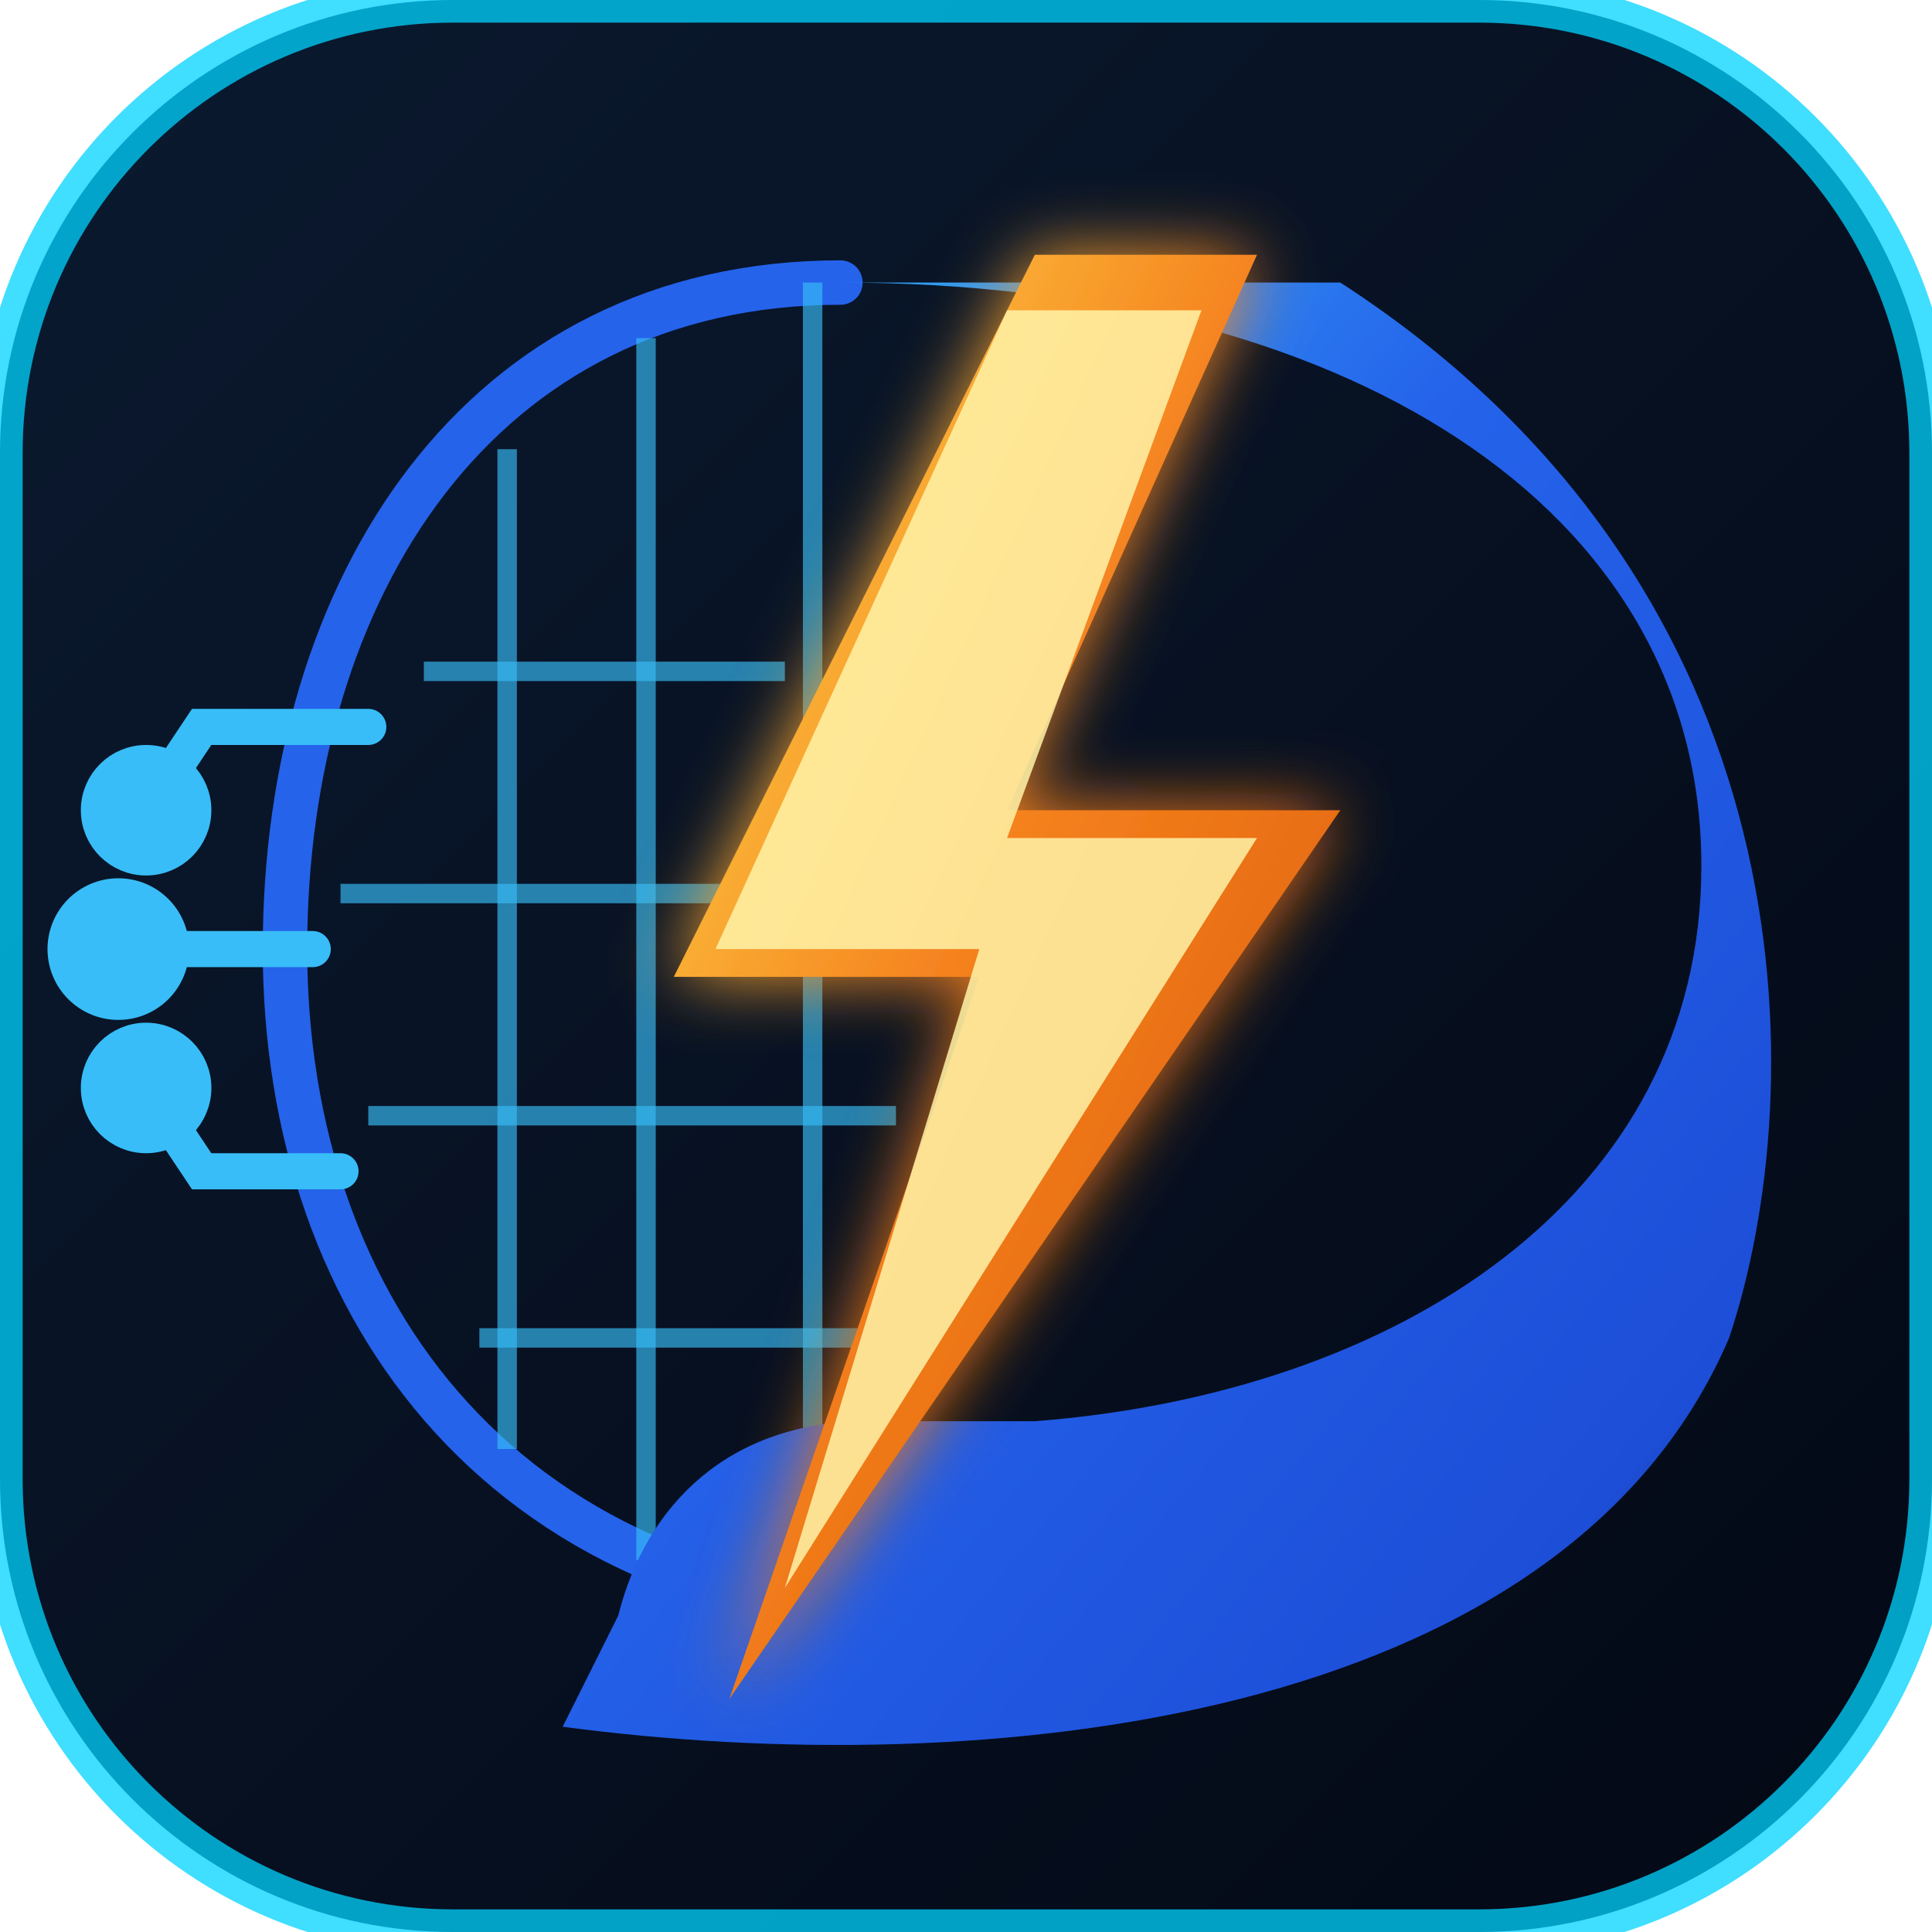
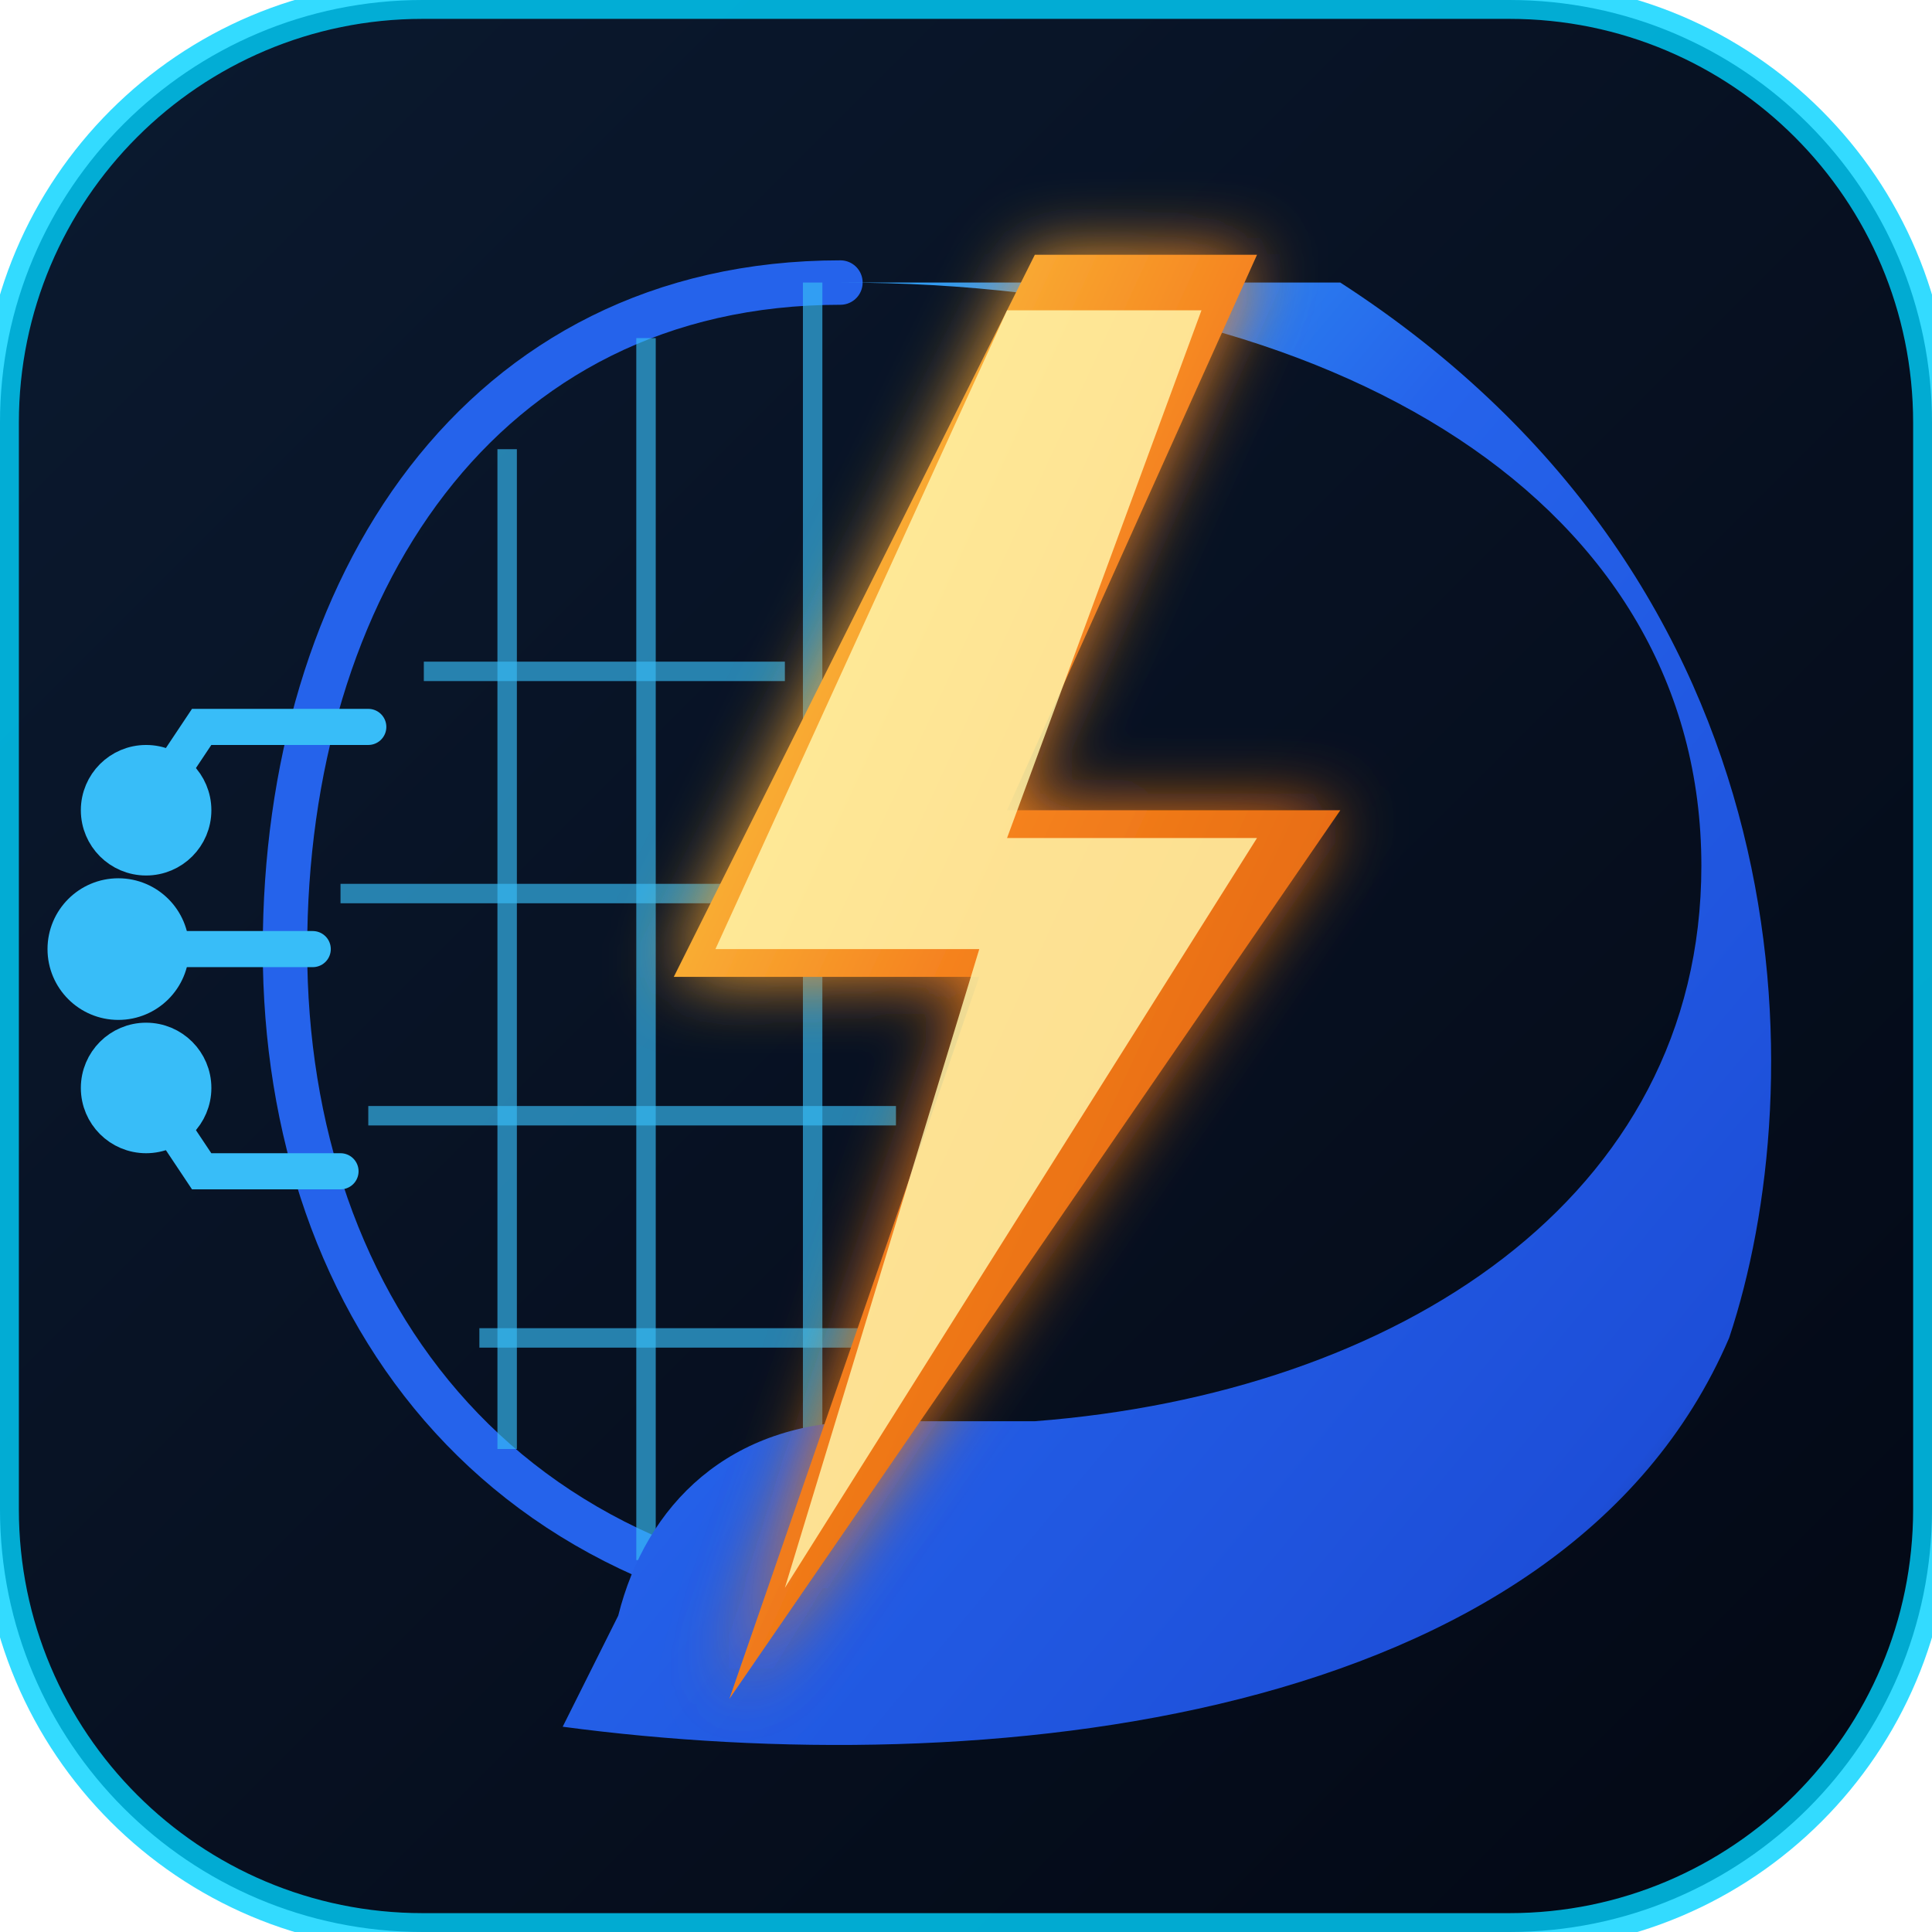
<svg xmlns="http://www.w3.org/2000/svg" viewBox="0 0 128 128" width="128" height="128">
  <defs>
    <linearGradient id="favBg" x1="0%" y1="0%" x2="100%" y2="100%">
      <stop offset="0%" stop-color="#0b1a30" />
      <stop offset="100%" stop-color="#030814" />
    </linearGradient>
    <linearGradient id="favRibbon" x1="0%" y1="0%" x2="100%" y2="100%">
      <stop offset="0%" stop-color="#38bdf8" />
      <stop offset="40%" stop-color="#2563eb" />
      <stop offset="85%" stop-color="#1d4ed8" />
      <stop offset="100%" stop-color="#0a182e" />
    </linearGradient>
    <linearGradient id="favBolt" x1="0%" y1="0%" x2="100%" y2="100%">
      <stop offset="0%" stop-color="#ffe14d" />
      <stop offset="45%" stop-color="#f5821f" />
      <stop offset="100%" stop-color="#d95400" />
    </linearGradient>
    <filter id="boltGlow" x="-20%" y="-20%" width="140%" height="140%">
      <feGaussianBlur stdDeviation="2.5" result="blur" />
      <feComposite in="SourceGraphic" in2="blur" operator="over" />
    </filter>
  </defs>
-   <rect width="128" height="128" rx="30" fill="url(#favBg)" stroke="#00d2ff" stroke-width="3" stroke-opacity="0.75" />
+   <rect width="128" height="128" rx="28" fill="url(#favBg)" stroke="#00d2ff" stroke-width="2.5" stroke-opacity="0.8" />
  <g transform="translate(6, 4) scale(0.92)">
    <path d="M 54 16 C 28 16 14 38 14 64 C 14 90 30 112 62 112" fill="none" stroke="#2563eb" stroke-width="3.2" stroke-linecap="round" />
    <path d="M 24 44 L 50 44 M 18 60 L 56 60 M 20 76 L 58 76 M 28 92 L 62 92" stroke="#38bdf8" stroke-width="1.4" opacity="0.65" />
    <path d="M 30 28 L 30 100 M 40 20 L 40 108 M 52 16 L 52 112" stroke="#38bdf8" stroke-width="1.4" opacity="0.65" />
    <g stroke="#38bdf8" stroke-width="2.6" stroke-linecap="round" fill="#38bdf8">
      <path d="M 20 48 L 8 48 L 4 54" fill="none" />
      <circle cx="4" cy="54" r="3.4" />
      <path d="M 16 64 L 2 64" fill="none" />
      <circle cx="2" cy="64" r="3.8" />
      <path d="M 18 80 L 8 80 L 4 74" fill="none" />
      <circle cx="4" cy="74" r="3.4" />
    </g>
    <path d="M 54 16 C 90 16 116 32 116 58 C 116 82 94 96 68 98 L 56 98 C 46 98 40 104 38 112 L 34 120 C 64 124 106 120 118 92 C 124 74 124 38 90 16 Z" fill="url(#favRibbon)" />
    <polygon points="68,14 42,66 64,66 46,118 90,54 66,54 84,14" fill="url(#favBolt)" filter="url(#boltGlow)" />
    <polygon points="66,18 45,64 64,64 50,110 84,56 66,56 80,18" fill="#fff3a8" opacity="0.85" />
  </g>
</svg>
